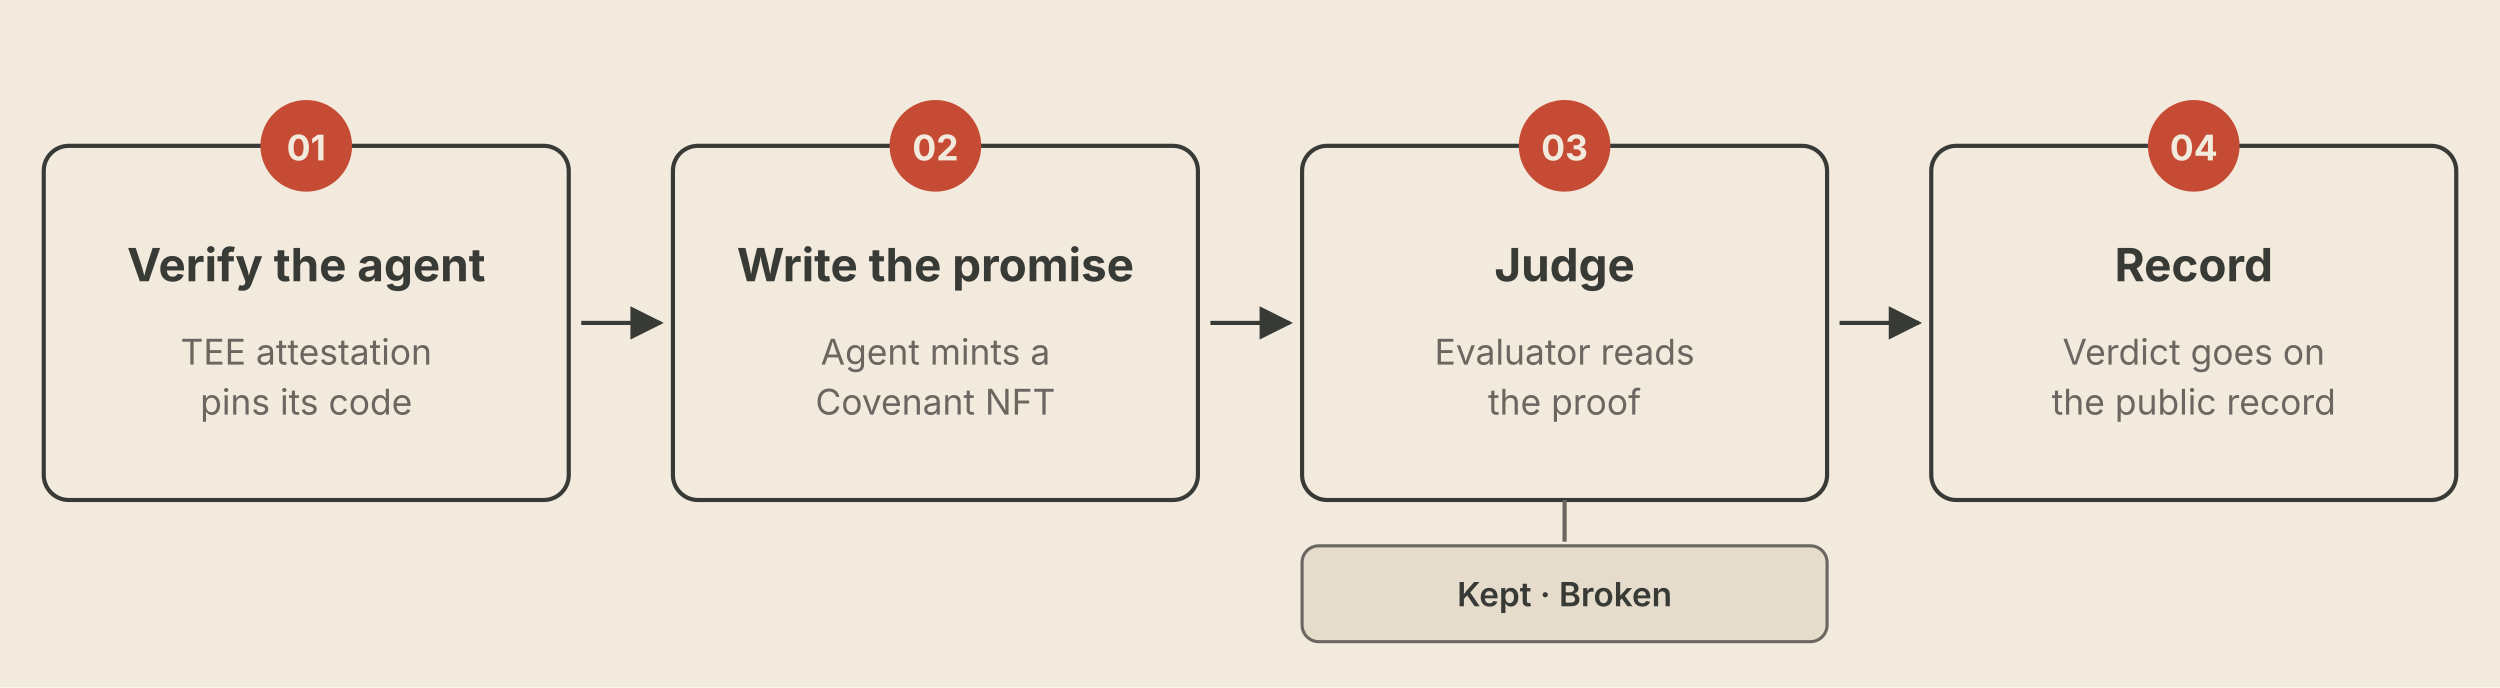
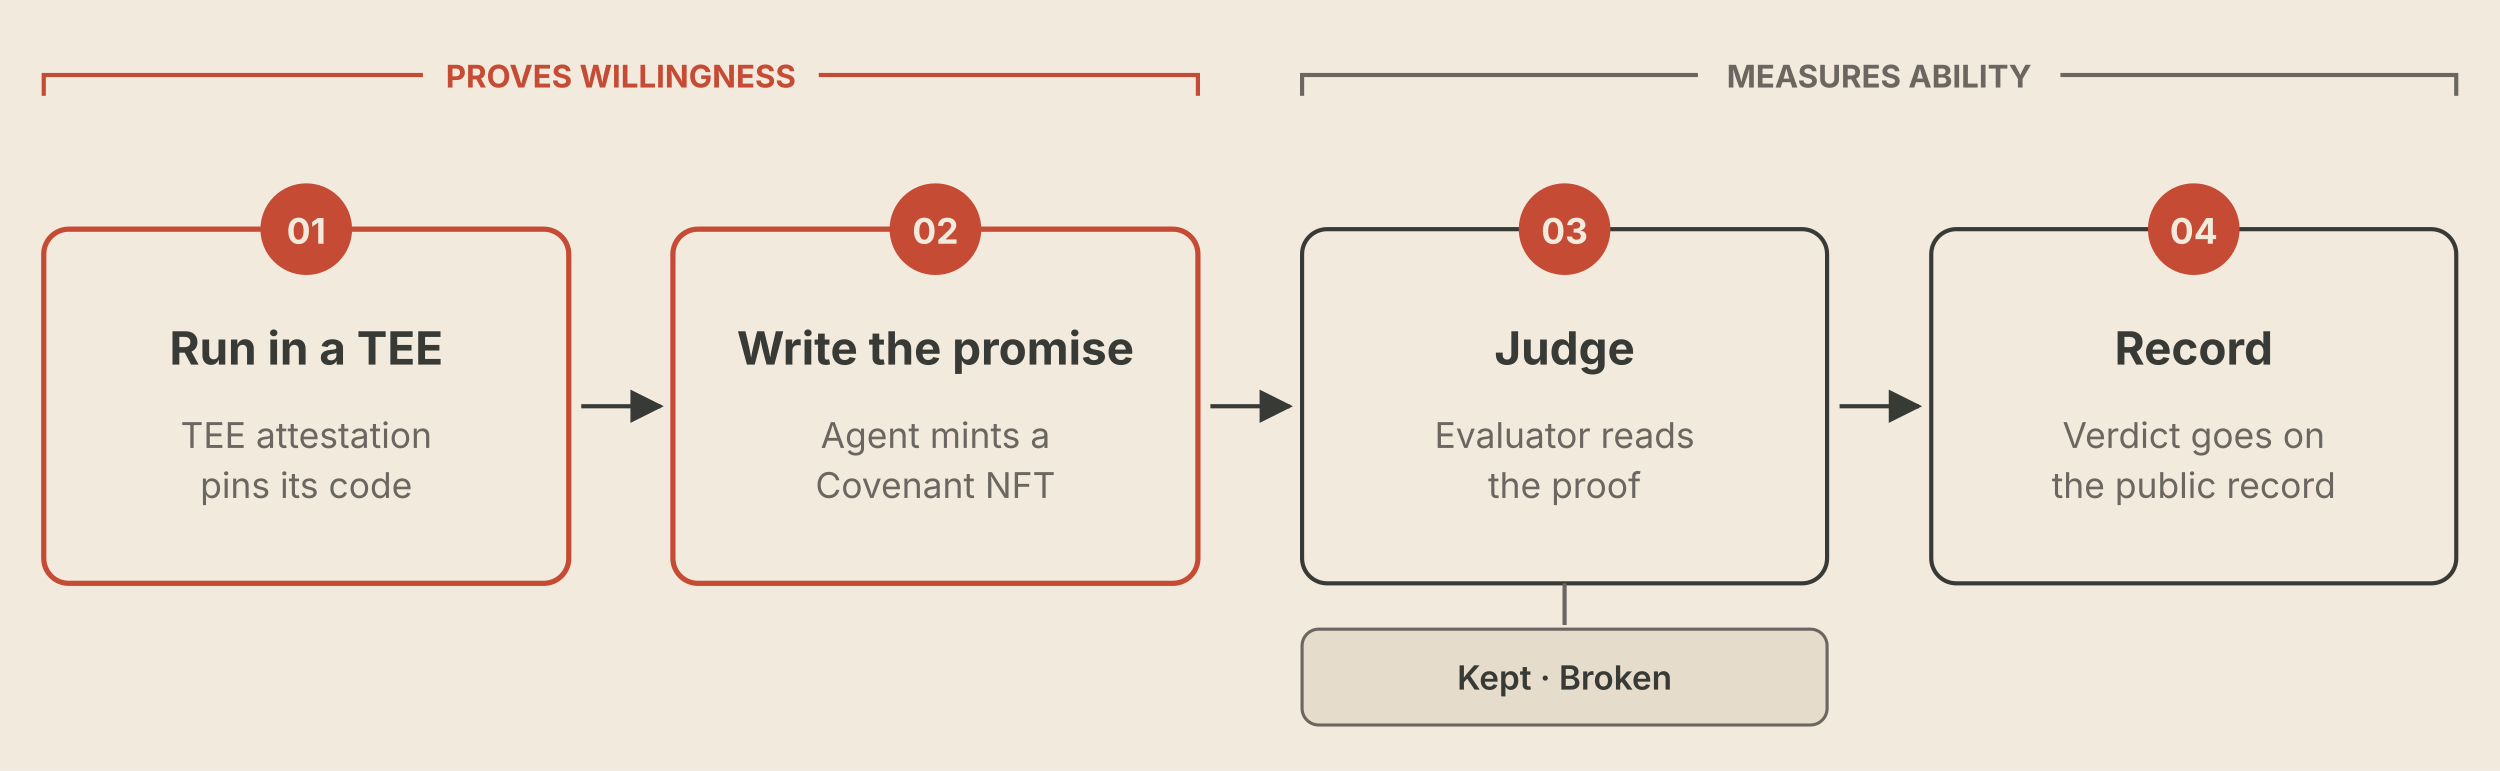
- <svg xmlns="http://www.w3.org/2000/svg" viewBox="0 0 1200 330" width="1200" height="330" font-family="Inter,-apple-system,Segoe UI,Helvetica,Arial,sans-serif">
-   <rect width="1200" height="330" fill="#F2EADD" />
-   <defs>
-     <marker id="a383A36" viewBox="0 0 10 10" refX="9" refY="5" markerWidth="8" markerHeight="8" orient="auto">
-       <path d="M0,0 L10,5 L0,10 z" fill="#383A36" />
-     </marker>
-     <marker id="aC64B34" viewBox="0 0 10 10" refX="9" refY="5" markerWidth="8" markerHeight="8" orient="auto">
-       <path d="M0,0 L10,5 L0,10 z" fill="#C64B34" />
-     </marker>
-   </defs>
-   <rect x="21.0" y="70" width="252" height="170" rx="12" fill="#F2EADD" stroke="#383A36" stroke-width="2" />
-   <circle cx="147.0" cy="70" r="22" fill="#C64B34" />
-   <text x="147.0" y="77" font-size="17" font-weight="700" fill="#F2EADD" text-anchor="middle">01</text>
-   <text x="147.0" y="135" font-size="22" font-weight="700" fill="#383A36" text-anchor="middle">Verify the agent</text>
-   <text x="147.0" y="175" font-size="17" font-weight="400" fill="#6B6660" text-anchor="middle">TEE attestation</text>
-   <text x="147.0" y="199" font-size="17" font-weight="400" fill="#6B6660" text-anchor="middle">pins its code</text>
-   <line x1="279.0" y1="155" x2="317.0" y2="155" stroke="#383A36" stroke-width="2" marker-end="url(#a383A36)" />
-   <rect x="323.0" y="70" width="252" height="170" rx="12" fill="#F2EADD" stroke="#383A36" stroke-width="2" />
-   <circle cx="449.0" cy="70" r="22" fill="#C64B34" />
-   <text x="449.0" y="77" font-size="17" font-weight="700" fill="#F2EADD" text-anchor="middle">02</text>
-   <text x="449.0" y="135" font-size="22" font-weight="700" fill="#383A36" text-anchor="middle">Write the promise</text>
-   <text x="449.0" y="175" font-size="17" font-weight="400" fill="#6B6660" text-anchor="middle">Agent mints a</text>
-   <text x="449.0" y="199" font-size="17" font-weight="400" fill="#6B6660" text-anchor="middle">Covenant NFT</text>
-   <line x1="581.0" y1="155" x2="619.0" y2="155" stroke="#383A36" stroke-width="2" marker-end="url(#a383A36)" />
-   <rect x="625.0" y="70" width="252" height="170" rx="12" fill="#F2EADD" stroke="#383A36" stroke-width="2" />
-   <circle cx="751.0" cy="70" r="22" fill="#C64B34" />
-   <text x="751.0" y="77" font-size="17" font-weight="700" fill="#F2EADD" text-anchor="middle">03</text>
-   <text x="751.0" y="135" font-size="22" font-weight="700" fill="#383A36" text-anchor="middle">Judge</text>
-   <text x="751.0" y="175" font-size="17" font-weight="400" fill="#6B6660" text-anchor="middle">Evaluator reads</text>
-   <text x="751.0" y="199" font-size="17" font-weight="400" fill="#6B6660" text-anchor="middle">the proof</text>
-   <line x1="883.0" y1="155" x2="921.0" y2="155" stroke="#383A36" stroke-width="2" marker-end="url(#a383A36)" />
-   <rect x="927.0" y="70" width="252" height="170" rx="12" fill="#F2EADD" stroke="#383A36" stroke-width="2" />
-   <circle cx="1053.0" cy="70" r="22" fill="#C64B34" />
-   <text x="1053.0" y="77" font-size="17" font-weight="700" fill="#F2EADD" text-anchor="middle">04</text>
-   <text x="1053.0" y="135" font-size="22" font-weight="700" fill="#383A36" text-anchor="middle">Record</text>
-   <text x="1053.0" y="175" font-size="17" font-weight="400" fill="#6B6660" text-anchor="middle">Verdict goes on</text>
-   <text x="1053.0" y="199" font-size="17" font-weight="400" fill="#6B6660" text-anchor="middle">the public record</text>
-   <rect x="625.0" y="262" width="252" height="46" rx="8" fill="#E6DCCB" stroke="#6B6660" stroke-width="1.5" />
-   <text x="751.0" y="291" font-size="16" font-weight="600" fill="#383A36" text-anchor="middle">Kept · Broken</text>
-   <line x1="751.0" y1="240" x2="751.0" y2="260" stroke="#6B6660" stroke-width="2" />
+ <svg xmlns="http://www.w3.org/2000/svg" viewBox="0 0 1200 370" width="1200" height="370" font-family="Inter,-apple-system,Segoe UI,Helvetica,Arial,sans-serif">
+   <rect width="1200" height="370" fill="#F2EADD" />
+   <path d="M21,46 L21,36 L203,36 M393,36 L575,36 L575,46" fill="none" stroke="#C64B34" stroke-width="2" />
+   <text x="298" y="42" font-size="15" font-weight="700" fill="#C64B34" text-anchor="middle">PROVES WILLINGNESS</text>
+   <path d="M625,46 L625,36 L815,36 M989,36 L1179,36 L1179,46" fill="none" stroke="#6B6660" stroke-width="2" />
+   <text x="902" y="42" font-size="15" font-weight="700" fill="#6B6660" text-anchor="middle">MEASURES ABILITY</text>
+   <g transform="translate(0,40)">
+     <defs>
+       <marker id="a383A36" viewBox="0 0 10 10" refX="9" refY="5" markerWidth="8" markerHeight="8" orient="auto">
+         <path d="M0,0 L10,5 L0,10 z" fill="#383A36" />
+       </marker>
+       <marker id="aC64B34" viewBox="0 0 10 10" refX="9" refY="5" markerWidth="8" markerHeight="8" orient="auto">
+         <path d="M0,0 L10,5 L0,10 z" fill="#C64B34" />
+       </marker>
+     </defs>
+     <rect x="21.0" y="70" width="252" height="170" rx="12" fill="#F2EADD" stroke="#C64B34" stroke-width="2.5" />
+     <circle cx="147.0" cy="70" r="22" fill="#C64B34" />
+     <text x="147.0" y="77" font-size="17" font-weight="700" fill="#F2EADD" text-anchor="middle">01</text>
+     <text x="147.0" y="135" font-size="22" font-weight="700" fill="#383A36" text-anchor="middle">Run in a TEE</text>
+     <text x="147.0" y="175" font-size="17" font-weight="400" fill="#6B6660" text-anchor="middle">TEE attestation</text>
+     <text x="147.0" y="199" font-size="17" font-weight="400" fill="#6B6660" text-anchor="middle">pins its code</text>
+     <line x1="279.0" y1="155" x2="317.0" y2="155" stroke="#383A36" stroke-width="2" marker-end="url(#a383A36)" />
+     <rect x="323.0" y="70" width="252" height="170" rx="12" fill="#F2EADD" stroke="#C64B34" stroke-width="2.5" />
+     <circle cx="449.0" cy="70" r="22" fill="#C64B34" />
+     <text x="449.0" y="77" font-size="17" font-weight="700" fill="#F2EADD" text-anchor="middle">02</text>
+     <text x="449.0" y="135" font-size="22" font-weight="700" fill="#383A36" text-anchor="middle">Write the promise</text>
+     <text x="449.0" y="175" font-size="17" font-weight="400" fill="#6B6660" text-anchor="middle">Agent mints a</text>
+     <text x="449.0" y="199" font-size="17" font-weight="400" fill="#6B6660" text-anchor="middle">Covenant NFT</text>
+     <line x1="581.0" y1="155" x2="619.0" y2="155" stroke="#383A36" stroke-width="2" marker-end="url(#a383A36)" />
+     <rect x="625.0" y="70" width="252" height="170" rx="12" fill="#F2EADD" stroke="#383A36" stroke-width="2" />
+     <circle cx="751.0" cy="70" r="22" fill="#C64B34" />
+     <text x="751.0" y="77" font-size="17" font-weight="700" fill="#F2EADD" text-anchor="middle">03</text>
+     <text x="751.0" y="135" font-size="22" font-weight="700" fill="#383A36" text-anchor="middle">Judge</text>
+     <text x="751.0" y="175" font-size="17" font-weight="400" fill="#6B6660" text-anchor="middle">Evaluator reads</text>
+     <text x="751.0" y="199" font-size="17" font-weight="400" fill="#6B6660" text-anchor="middle">the proof</text>
+     <line x1="883.0" y1="155" x2="921.0" y2="155" stroke="#383A36" stroke-width="2" marker-end="url(#a383A36)" />
+     <rect x="927.0" y="70" width="252" height="170" rx="12" fill="#F2EADD" stroke="#383A36" stroke-width="2" />
+     <circle cx="1053.0" cy="70" r="22" fill="#C64B34" />
+     <text x="1053.0" y="77" font-size="17" font-weight="700" fill="#F2EADD" text-anchor="middle">04</text>
+     <text x="1053.0" y="135" font-size="22" font-weight="700" fill="#383A36" text-anchor="middle">Record</text>
+     <text x="1053.0" y="175" font-size="17" font-weight="400" fill="#6B6660" text-anchor="middle">Verdict goes on</text>
+     <text x="1053.0" y="199" font-size="17" font-weight="400" fill="#6B6660" text-anchor="middle">the public record</text>
+     <rect x="625.0" y="262" width="252" height="46" rx="8" fill="#E6DCCB" stroke="#6B6660" stroke-width="1.5" />
+     <text x="751.0" y="291" font-size="16" font-weight="600" fill="#383A36" text-anchor="middle">Kept · Broken</text>
+     <line x1="751.0" y1="240" x2="751.0" y2="260" stroke="#6B6660" stroke-width="2" />
+   </g>
</svg>
